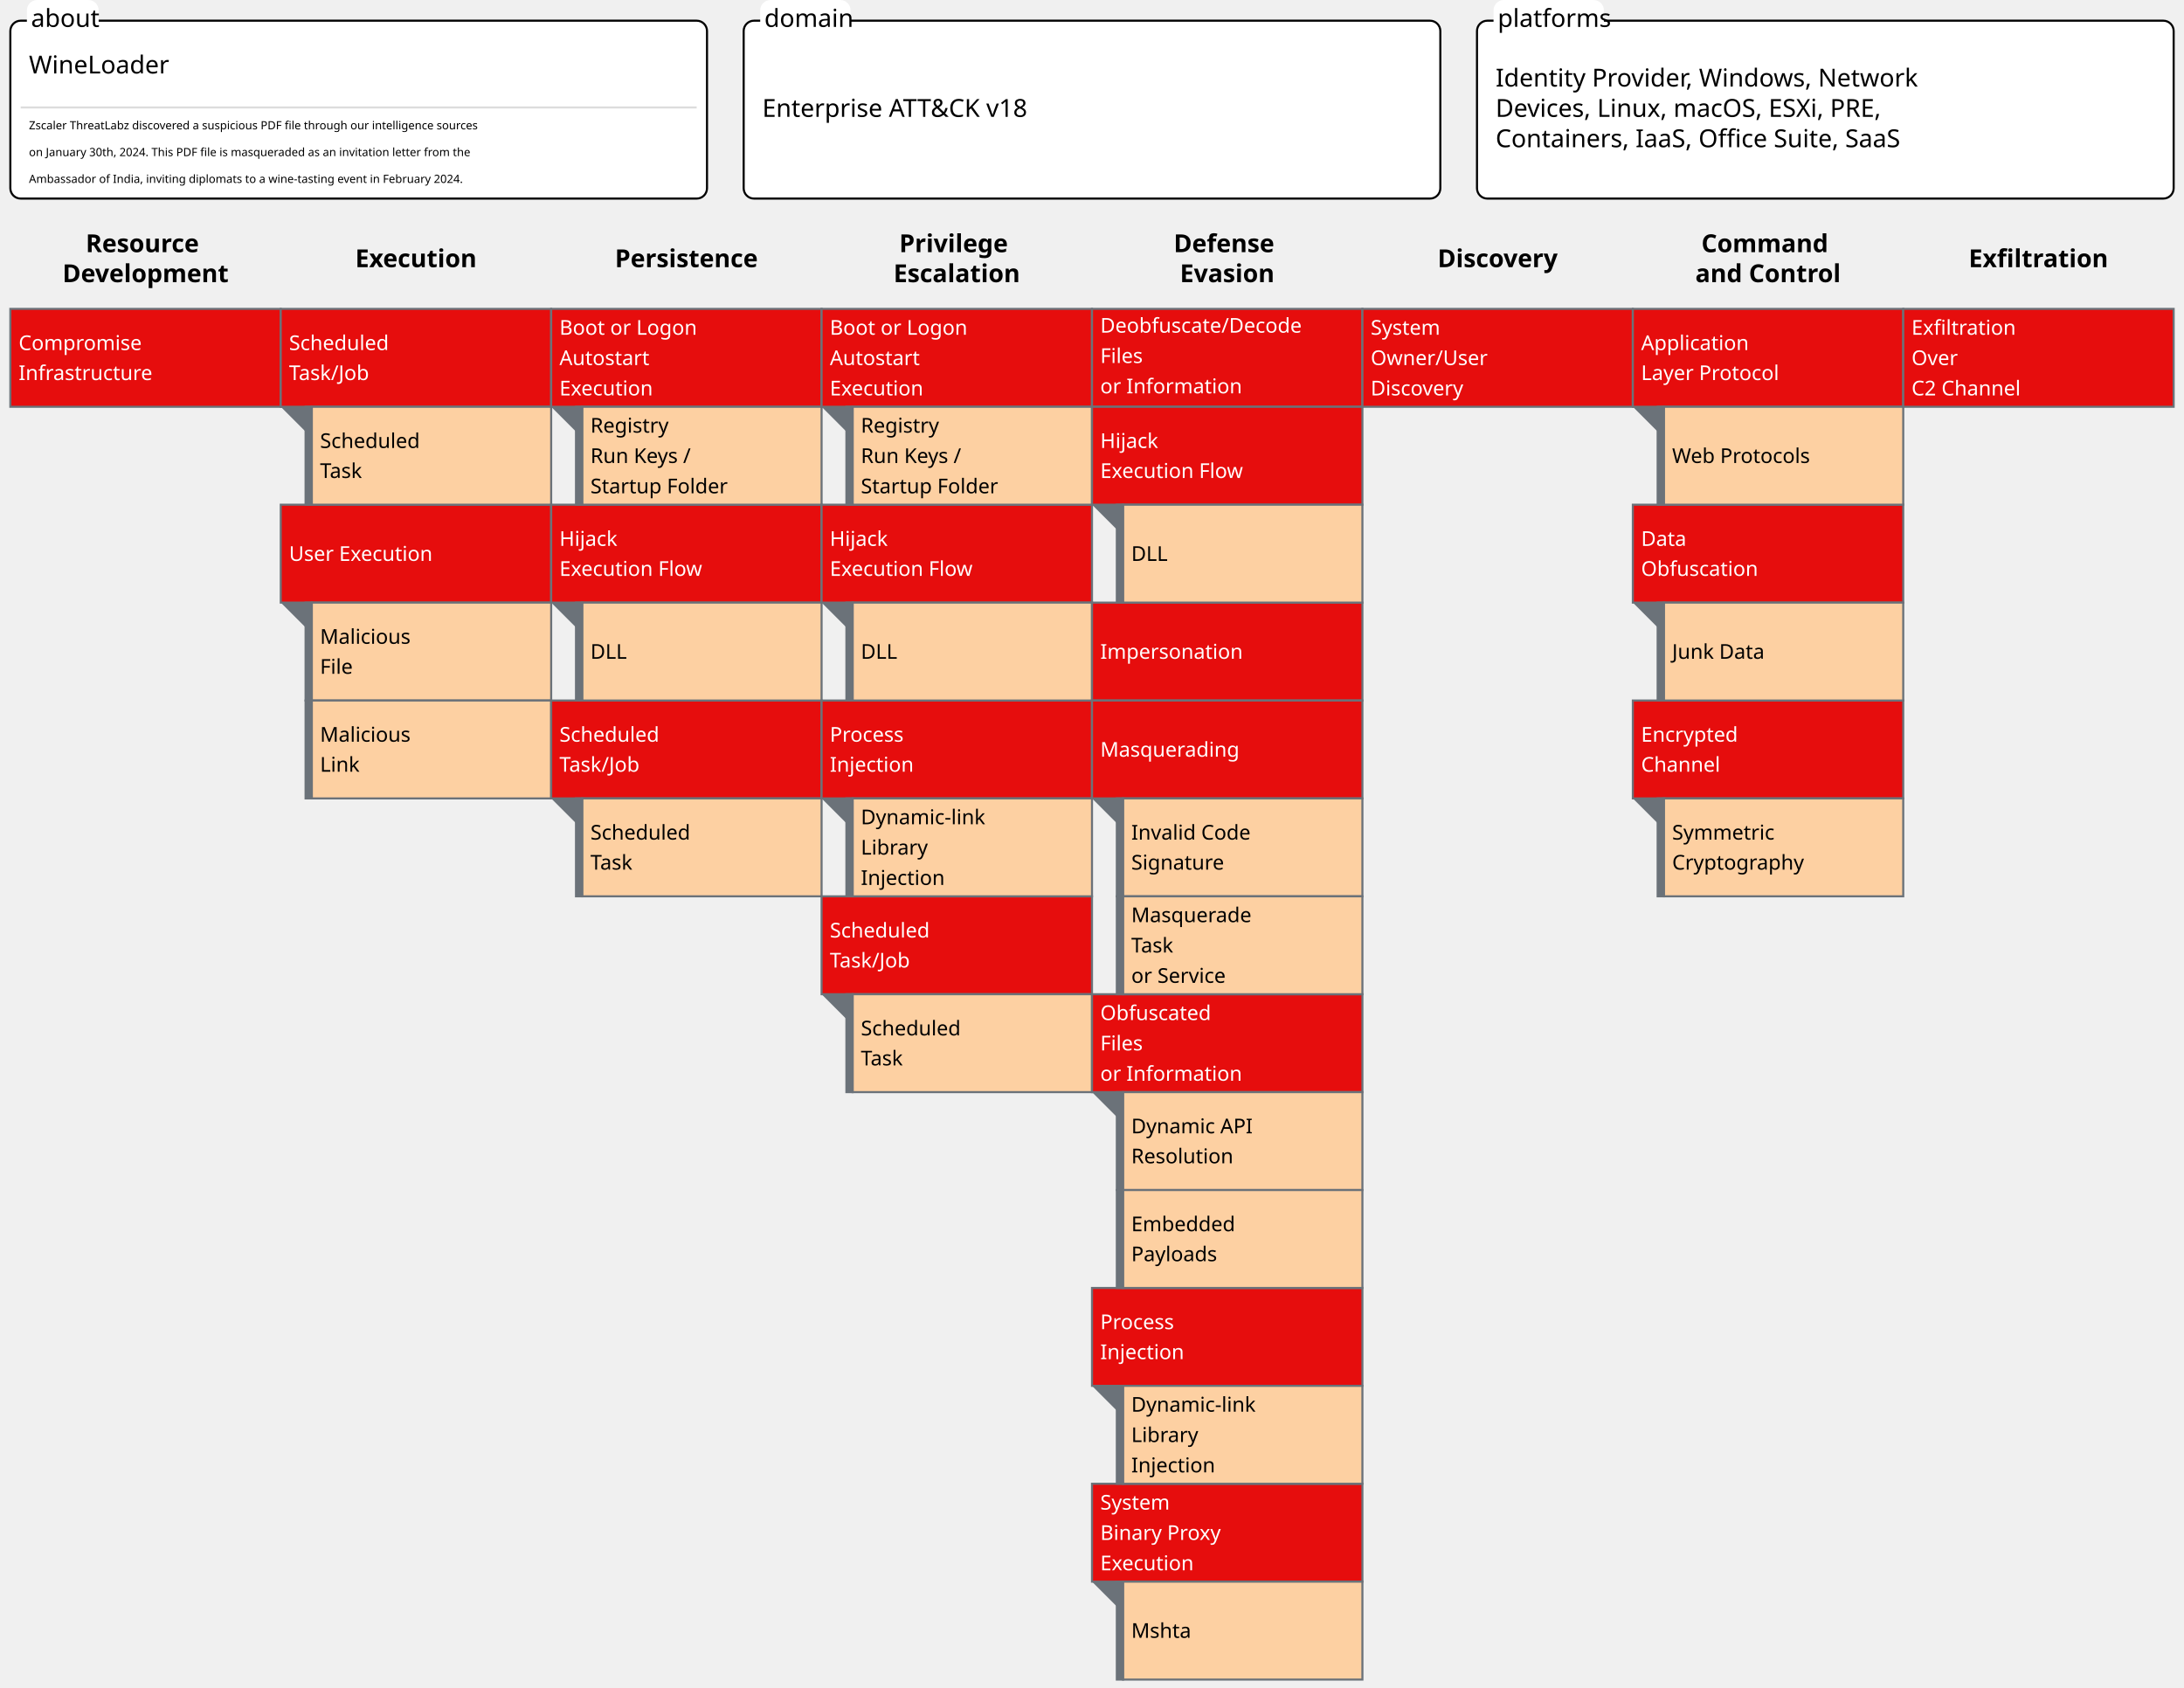
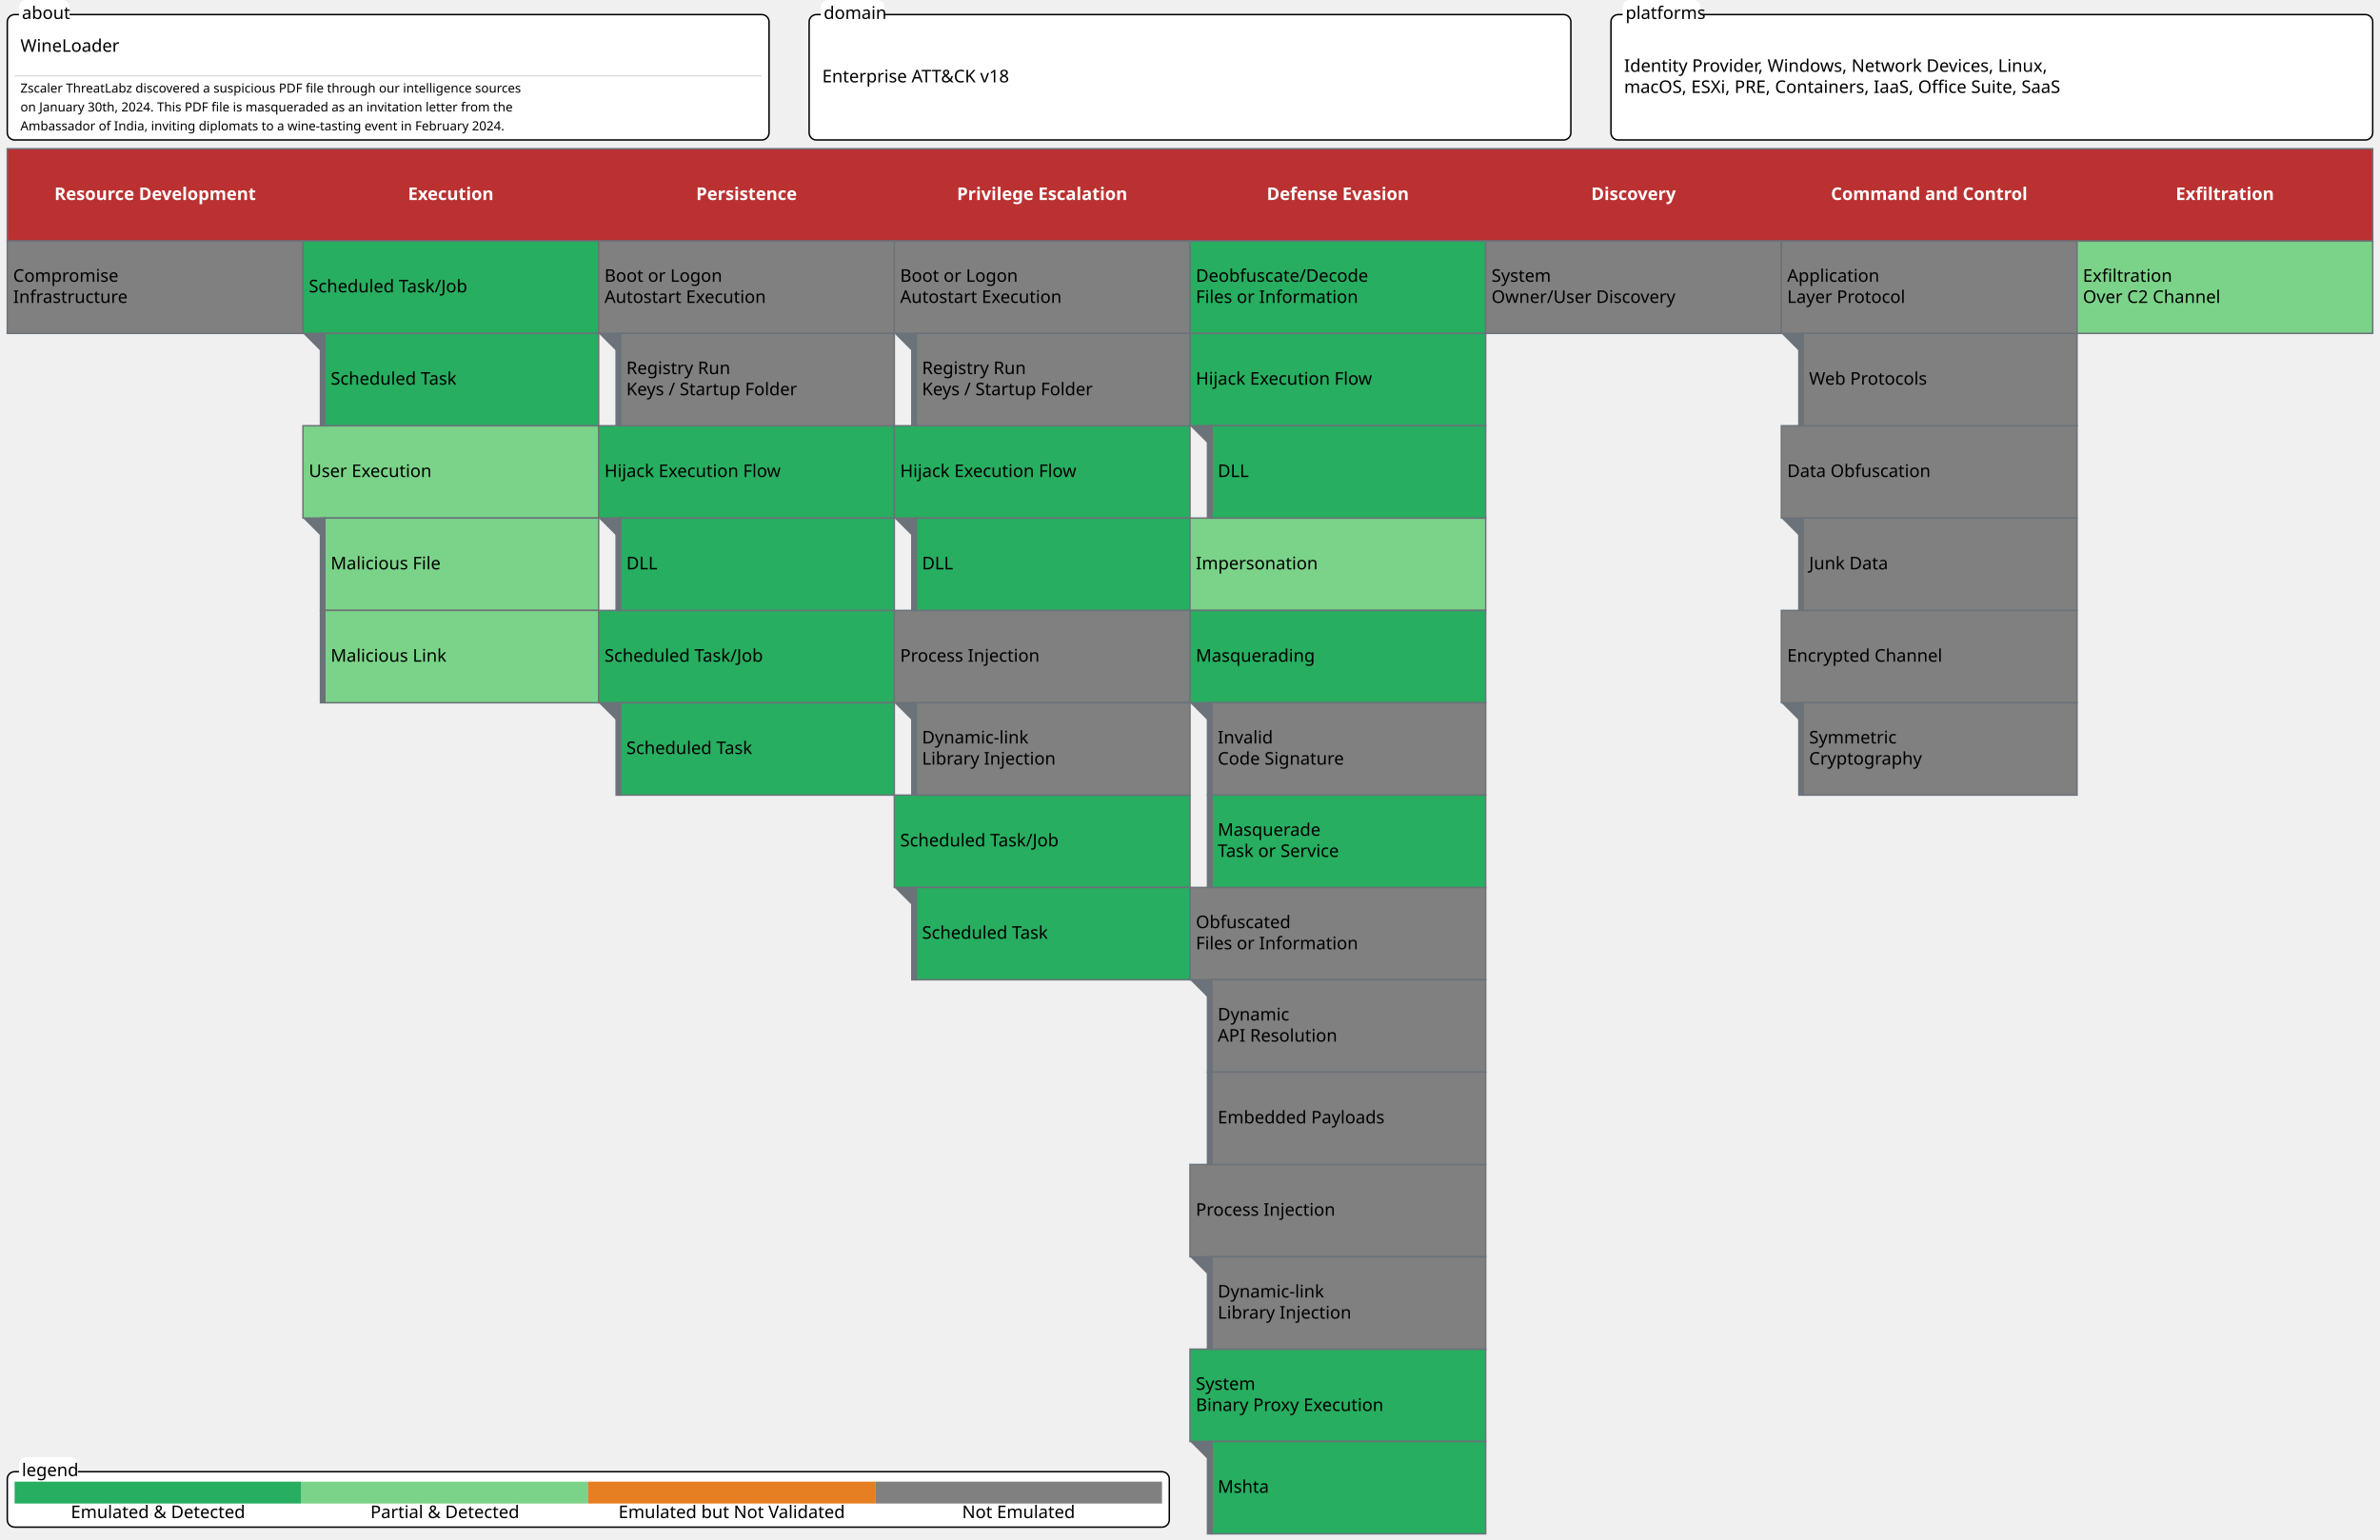
- <svg xmlns="http://www.w3.org/2000/svg" width="1056" height="816" id="svgvm2">
+ <svg xmlns="http://www.w3.org/2000/svg" width="1632" height="1056" id="svgvm10">
  <g transform="translate(5,5)" style="font-family: sans-serif;">
    <g>
-       <g transform="translate(0, 0)">
+       <g transform="translate(-1.1368683772161603e-13, 0)">
        <g transform="translate(0,5)">
-           <rect class="header-box" width="336.847" height="86" stroke="black" fill="white" rx="5" />
+           <rect class="header-box" width="522.339" height="86" stroke="black" fill="white" rx="5" />
          <rect class="label-cover" x="8" y="-10" width="34.695" height="18" fill="white" rx="5" />
          <text class="header-box-label" x="10" font-size="12" fill="black" y="3">about</text>
          <g class="header-box-content" fill="black" transform="translate(5, 0)">
            <g transform="translate(0, 2.097561)">
              <text font-size="12">
                <tspan x="4" y="23.427">WineLoader</tspan>
              </text>
-               <line x1="0" x2="326.847" y1="39.854" y2="39.854" stroke="#dddddd" />
+               <line x1="0" x2="512.339" y1="39.854" y2="39.854" stroke="#dddddd" />
            </g>
            <g transform="translate(0, 44.04878)">
-               <text font-size="5.504">
-                 <tspan x="4" y="8.476">Zscaler ThreatLabz discovered a suspicious PDF file through our intelligence sources</tspan>
-                 <tspan x="4" y="21.427">on January 30th, 2024. This PDF file is masqueraded as an invitation letter from the</tspan>
-                 <tspan x="4" y="34.378">Ambassador of India, inviting diplomats to a wine-tasting event in February 2024.</tspan>
+               <text font-size="8.706">
+                 <tspan x="4" y="9.476">Zscaler ThreatLabz discovered a suspicious PDF file through our intelligence sources</tspan>
+                 <tspan x="4" y="22.427">on January 30th, 2024. This PDF file is masqueraded as an invitation letter from the</tspan>
+                 <tspan x="4" y="35.378">Ambassador of India, inviting diplomats to a wine-tasting event in February 2024.</tspan>
              </text>
            </g>
          </g>
        </g>
      </g>
-       <g transform="translate(354.5763, 0)">
+       <g transform="translate(549.8305, 0)">
        <g transform="translate(0,5)">
-           <rect class="header-box" width="336.847" height="86" stroke="black" fill="white" rx="5" />
+           <rect class="header-box" width="522.339" height="86" stroke="black" fill="white" rx="5" />
          <rect class="label-cover" x="8" y="-10" width="43.684" height="18" fill="white" rx="5" />
          <text class="header-box-label" x="10" font-size="12" fill="black" y="3">domain</text>
          <g class="header-box-content" fill="black" transform="translate(5, 0)">
            <g transform="translate(0, 4.095238)">
              <text font-size="12">
                <tspan x="4" y="42.405">Enterprise ATT&amp;CK v18</tspan>
              </text>
            </g>
          </g>
        </g>
      </g>
-       <g transform="translate(709.1525, 0)">
+       <g transform="translate(1099.661, 0)">
        <g transform="translate(0,5)">
-           <rect class="header-box" width="336.847" height="86" stroke="black" fill="white" rx="5" />
+           <rect class="header-box" width="522.339" height="86" stroke="black" fill="white" rx="5" />
          <rect class="label-cover" x="8" y="-10" width="53.359" height="18" fill="white" rx="5" />
          <text class="header-box-label" x="10" font-size="12" fill="black" y="3">platforms</text>
          <g class="header-box-content" fill="black" transform="translate(5, 0)">
            <g transform="translate(0, 4.095238)">
              <text font-size="12">
-                 <tspan x="4" y="27.738">Identity Provider, Windows, Network</tspan>
-                 <tspan x="4" y="42.405">Devices, Linux, macOS, ESXi, PRE,</tspan>
-                 <tspan x="4" y="57.071">Containers, IaaS, Office Suite, SaaS</tspan>
+                 <tspan x="4" y="35.155">Identity Provider, Windows, Network Devices, Linux,</tspan>
+                 <tspan x="4" y="49.655">macOS, ESXi, PRE, Containers, IaaS, Office Suite, SaaS</tspan>
              </text>
            </g>
          </g>
        </g>
      </g>
    </g>
    <g transform="translate(0,97)">
+       <rect class="tactic-header-background" width="1622" height="63.333" fill="#bb3131" stroke="#6B7279" />
      <g>
        <g class="tactic resource-development" transform="translate(0, 0)">
          <g class="techniques">
-             <g class="technique T1584" transform="translate(0, 47.33333)">
-               <rect class="cell" height="47.333" width="130.75" fill="#e60d0d" stroke="#6B7279" />
-               <polygon class="sidebar" transform="translate(0, 47.33333)" points="0,0 12,0 12,0" fill="#6B7279" visibility="hidden" />
-               <text font-size="9.888" fill="white">
-                 <tspan x="4" y="19.917">Compromise</tspan>
-                 <tspan x="4" y="34.417">Infrastructure</tspan>
+             <g class="technique T1584" transform="translate(0, 63.33333)">
+               <rect class="cell" height="63.333" width="202.75" fill="#808080" stroke="#6B7279" />
+               <polygon class="sidebar" transform="translate(0, 63.33333)" points="0,0 12,0 12,0" fill="#6B7279" visibility="visible" />
+               <text font-size="12" fill="black">
+                 <tspan x="4" y="27.917">Compromise</tspan>
+                 <tspan x="4" y="42.417">Infrastructure</tspan>
              </text>
            </g>
          </g>
          <g class="subtechniques" />
          <g class="tactic-label">
-             <text font-size="12" fill="black" font-weight="bold">
-               <tspan text-anchor="middle" x="65.375" y="19.917">Resource</tspan>
-               <tspan text-anchor="middle" x="65.375" y="34.417">Development</tspan>
-             </text>
-           </g>
-         </g>
-         <g class="tactic execution" transform="translate(130.75, 0)">
-           <g class="techniques">
-             <g class="technique T1053" transform="translate(0, 47.33333)">
-               <rect class="cell" height="47.333" width="130.75" fill="#e60d0d" stroke="#6B7279" />
-               <polygon class="sidebar" transform="translate(0, 47.33333)" points="0,0 12,0 12,12" fill="#6B7279" visibility="visible" />
-               <text font-size="9.888" fill="white">
-                 <tspan x="4" y="19.917">Scheduled</tspan>
-                 <tspan x="4" y="34.417">Task/Job</tspan>
-               </text>
-             </g>
-             <g class="technique T1204" transform="translate(0, 142)">
-               <rect class="cell" height="47.333" width="130.75" fill="#e60d0d" stroke="#6B7279" />
-               <polygon class="sidebar" transform="translate(0, 47.33333)" points="0,0 12,0 12,12" fill="#6B7279" visibility="visible" />
-               <text font-size="9.888" fill="white">
-                 <tspan x="4" y="27.167">User Execution</tspan>
+             <text font-size="12" fill="white" font-weight="bold">
+               <tspan text-anchor="middle" x="101.375" y="35.167">Resource Development</tspan>
+             </text>
+           </g>
+         </g>
+         <g class="tactic execution" transform="translate(202.75, 0)">
+           <g class="techniques">
+             <g class="technique T1053" transform="translate(0, 63.33333)">
+               <rect class="cell" height="63.333" width="202.75" fill="#27ae60" stroke="#6B7279" />
+               <polygon class="sidebar" transform="translate(0, 63.33333)" points="0,0 12,0 12,12" fill="#6B7279" visibility="visible" />
+               <text font-size="12" fill="black">
+                 <tspan x="4" y="35.167">Scheduled Task/Job</tspan>
+               </text>
+             </g>
+             <g class="technique T1204" transform="translate(0, 190)">
+               <rect class="cell" height="63.333" width="202.75" fill="#7bd389" stroke="#6B7279" />
+               <polygon class="sidebar" transform="translate(0, 63.33333)" points="0,0 12,0 12,12" fill="#6B7279" visibility="visible" />
+               <text font-size="12" fill="black">
+                 <tspan x="4" y="35.167">User Execution</tspan>
              </text>
            </g>
          </g>
          <g class="subtechniques">
-             <g class="subtechnique T1053.005" transform="translate(15, 94.66667)">
-               <rect class="cell" height="47.333" width="115.75" fill="#fdd0a2" stroke="#6B7279" />
-               <rect class="cell" height="47.333" width="3" transform="translate(-3, 0)" fill="#6B7279" stroke="#6B7279" />
-               <text font-size="9.888" fill="black">
-                 <tspan x="4" y="19.917">Scheduled</tspan>
-                 <tspan x="4" y="34.417">Task</tspan>
-               </text>
-             </g>
-             <g class="subtechnique T1204.002" transform="translate(15, 189.3333)">
-               <rect class="cell" height="47.333" width="115.75" fill="#fdd0a2" stroke="#6B7279" />
-               <rect class="cell" height="47.333" width="3" transform="translate(-3, 0)" fill="#6B7279" stroke="#6B7279" />
-               <text font-size="9.888" fill="black">
-                 <tspan x="4" y="19.917">Malicious</tspan>
-                 <tspan x="4" y="34.417">File</tspan>
-               </text>
-             </g>
-             <g class="subtechnique T1204.001" transform="translate(15, 236.6667)">
-               <rect class="cell" height="47.333" width="115.75" fill="#fdd0a2" stroke="#6B7279" />
-               <rect class="cell" height="47.333" width="3" transform="translate(-3, 0)" fill="#6B7279" stroke="#6B7279" />
-               <text font-size="9.888" fill="black">
-                 <tspan x="4" y="19.917">Malicious</tspan>
-                 <tspan x="4" y="34.417">Link</tspan>
-               </text>
-             </g>
-           </g>
-           <g class="tactic-label">
-             <text font-size="12" fill="black" font-weight="bold">
-               <tspan text-anchor="middle" x="65.375" y="27.167">Execution</tspan>
-             </text>
-           </g>
-         </g>
-         <g class="tactic persistence" transform="translate(261.5, 0)">
-           <g class="techniques">
-             <g class="technique T1547" transform="translate(0, 47.33333)">
-               <rect class="cell" height="47.333" width="130.75" fill="#e60d0d" stroke="#6B7279" />
-               <polygon class="sidebar" transform="translate(0, 47.33333)" points="0,0 12,0 12,12" fill="#6B7279" visibility="visible" />
-               <text font-size="9.888" fill="white">
-                 <tspan x="4" y="12.5">Boot or Logon</tspan>
-                 <tspan x="4" y="27.167">Autostart</tspan>
-                 <tspan x="4" y="41.833">Execution</tspan>
-               </text>
-             </g>
-             <g class="technique T1574" transform="translate(0, 142)">
-               <rect class="cell" height="47.333" width="130.75" fill="#e60d0d" stroke="#6B7279" />
-               <polygon class="sidebar" transform="translate(0, 47.33333)" points="0,0 12,0 12,12" fill="#6B7279" visibility="visible" />
-               <text font-size="9.888" fill="white">
-                 <tspan x="4" y="19.917">Hijack</tspan>
-                 <tspan x="4" y="34.417">Execution Flow</tspan>
-               </text>
-             </g>
-             <g class="technique T1053" transform="translate(0, 236.6667)">
-               <rect class="cell" height="47.333" width="130.75" fill="#e60d0d" stroke="#6B7279" />
-               <polygon class="sidebar" transform="translate(0, 47.33333)" points="0,0 12,0 12,12" fill="#6B7279" visibility="visible" />
-               <text font-size="9.888" fill="white">
-                 <tspan x="4" y="19.917">Scheduled</tspan>
-                 <tspan x="4" y="34.417">Task/Job</tspan>
+             <g class="subtechnique T1053.005" transform="translate(15, 126.6667)">
+               <rect class="cell" height="63.333" width="187.75" fill="#27ae60" stroke="#6B7279" />
+               <rect class="cell" height="63.333" width="3" transform="translate(-3, 0)" fill="#6B7279" stroke="#6B7279" />
+               <text font-size="12" fill="black">
+                 <tspan x="4" y="35.167">Scheduled Task</tspan>
+               </text>
+             </g>
+             <g class="subtechnique T1204.002" transform="translate(15, 253.3333)">
+               <rect class="cell" height="63.333" width="187.75" fill="#7bd389" stroke="#6B7279" />
+               <rect class="cell" height="63.333" width="3" transform="translate(-3, 0)" fill="#6B7279" stroke="#6B7279" />
+               <text font-size="12" fill="black">
+                 <tspan x="4" y="35.167">Malicious File</tspan>
+               </text>
+             </g>
+             <g class="subtechnique T1204.001" transform="translate(15, 316.6667)">
+               <rect class="cell" height="63.333" width="187.75" fill="#7bd389" stroke="#6B7279" />
+               <rect class="cell" height="63.333" width="3" transform="translate(-3, 0)" fill="#6B7279" stroke="#6B7279" />
+               <text font-size="12" fill="black">
+                 <tspan x="4" y="35.167">Malicious Link</tspan>
+               </text>
+             </g>
+           </g>
+           <g class="tactic-label">
+             <text font-size="12" fill="white" font-weight="bold">
+               <tspan text-anchor="middle" x="101.375" y="35.167">Execution</tspan>
+             </text>
+           </g>
+         </g>
+         <g class="tactic persistence" transform="translate(405.5, 0)">
+           <g class="techniques">
+             <g class="technique T1547" transform="translate(0, 63.33333)">
+               <rect class="cell" height="63.333" width="202.75" fill="#808080" stroke="#6B7279" />
+               <polygon class="sidebar" transform="translate(0, 63.33333)" points="0,0 12,0 12,12" fill="#6B7279" visibility="visible" />
+               <text font-size="12" fill="black">
+                 <tspan x="4" y="27.917">Boot or Logon</tspan>
+                 <tspan x="4" y="42.417">Autostart Execution</tspan>
+               </text>
+             </g>
+             <g class="technique T1574" transform="translate(0, 190)">
+               <rect class="cell" height="63.333" width="202.75" fill="#27ae60" stroke="#6B7279" />
+               <polygon class="sidebar" transform="translate(0, 63.33333)" points="0,0 12,0 12,12" fill="#6B7279" visibility="visible" />
+               <text font-size="12" fill="black">
+                 <tspan x="4" y="35.167">Hijack Execution Flow</tspan>
+               </text>
+             </g>
+             <g class="technique T1053" transform="translate(0, 316.6667)">
+               <rect class="cell" height="63.333" width="202.75" fill="#27ae60" stroke="#6B7279" />
+               <polygon class="sidebar" transform="translate(0, 63.33333)" points="0,0 12,0 12,12" fill="#6B7279" visibility="visible" />
+               <text font-size="12" fill="black">
+                 <tspan x="4" y="35.167">Scheduled Task/Job</tspan>
              </text>
            </g>
          </g>
          <g class="subtechniques">
-             <g class="subtechnique T1547.001" transform="translate(15, 94.66667)">
-               <rect class="cell" height="47.333" width="115.75" fill="#fdd0a2" stroke="#6B7279" />
-               <rect class="cell" height="47.333" width="3" transform="translate(-3, 0)" fill="#6B7279" stroke="#6B7279" />
-               <text font-size="9.888" fill="black">
-                 <tspan x="4" y="12.5">Registry</tspan>
-                 <tspan x="4" y="27.167">Run Keys /</tspan>
-                 <tspan x="4" y="41.833">Startup Folder</tspan>
-               </text>
-             </g>
-             <g class="subtechnique T1574.001" transform="translate(15, 189.3333)">
-               <rect class="cell" height="47.333" width="115.75" fill="#fdd0a2" stroke="#6B7279" />
-               <rect class="cell" height="47.333" width="3" transform="translate(-3, 0)" fill="#6B7279" stroke="#6B7279" />
-               <text font-size="9.888" fill="black">
-                 <tspan x="4" y="27.167">DLL</tspan>
-               </text>
-             </g>
-             <g class="subtechnique T1053.005" transform="translate(15, 284)">
-               <rect class="cell" height="47.333" width="115.75" fill="#fdd0a2" stroke="#6B7279" />
-               <rect class="cell" height="47.333" width="3" transform="translate(-3, 0)" fill="#6B7279" stroke="#6B7279" />
-               <text font-size="9.888" fill="black">
-                 <tspan x="4" y="19.917">Scheduled</tspan>
-                 <tspan x="4" y="34.417">Task</tspan>
-               </text>
-             </g>
-           </g>
-           <g class="tactic-label">
-             <text font-size="12" fill="black" font-weight="bold">
-               <tspan text-anchor="middle" x="65.375" y="27.167">Persistence</tspan>
-             </text>
-           </g>
-         </g>
-         <g class="tactic privilege-escalation" transform="translate(392.25, 0)">
-           <g class="techniques">
-             <g class="technique T1547" transform="translate(0, 47.33333)">
-               <rect class="cell" height="47.333" width="130.75" fill="#e60d0d" stroke="#6B7279" />
-               <polygon class="sidebar" transform="translate(0, 47.33333)" points="0,0 12,0 12,12" fill="#6B7279" visibility="visible" />
-               <text font-size="9.888" fill="white">
-                 <tspan x="4" y="12.5">Boot or Logon</tspan>
-                 <tspan x="4" y="27.167">Autostart</tspan>
-                 <tspan x="4" y="41.833">Execution</tspan>
-               </text>
-             </g>
-             <g class="technique T1574" transform="translate(0, 142)">
-               <rect class="cell" height="47.333" width="130.75" fill="#e60d0d" stroke="#6B7279" />
-               <polygon class="sidebar" transform="translate(0, 47.33333)" points="0,0 12,0 12,12" fill="#6B7279" visibility="visible" />
-               <text font-size="9.888" fill="white">
-                 <tspan x="4" y="19.917">Hijack</tspan>
-                 <tspan x="4" y="34.417">Execution Flow</tspan>
-               </text>
-             </g>
-             <g class="technique T1055" transform="translate(0, 236.6667)">
-               <rect class="cell" height="47.333" width="130.75" fill="#e60d0d" stroke="#6B7279" />
-               <polygon class="sidebar" transform="translate(0, 47.33333)" points="0,0 12,0 12,12" fill="#6B7279" visibility="visible" />
-               <text font-size="9.888" fill="white">
-                 <tspan x="4" y="19.917">Process</tspan>
-                 <tspan x="4" y="34.417">Injection</tspan>
-               </text>
-             </g>
-             <g class="technique T1053" transform="translate(0, 331.3333)">
-               <rect class="cell" height="47.333" width="130.75" fill="#e60d0d" stroke="#6B7279" />
-               <polygon class="sidebar" transform="translate(0, 47.33333)" points="0,0 12,0 12,12" fill="#6B7279" visibility="visible" />
-               <text font-size="9.888" fill="white">
-                 <tspan x="4" y="19.917">Scheduled</tspan>
-                 <tspan x="4" y="34.417">Task/Job</tspan>
+             <g class="subtechnique T1547.001" transform="translate(15, 126.6667)">
+               <rect class="cell" height="63.333" width="187.75" fill="#808080" stroke="#6B7279" />
+               <rect class="cell" height="63.333" width="3" transform="translate(-3, 0)" fill="#6B7279" stroke="#6B7279" />
+               <text font-size="12" fill="black">
+                 <tspan x="4" y="27.917">Registry Run</tspan>
+                 <tspan x="4" y="42.417">Keys / Startup Folder</tspan>
+               </text>
+             </g>
+             <g class="subtechnique T1574.001" transform="translate(15, 253.3333)">
+               <rect class="cell" height="63.333" width="187.75" fill="#27ae60" stroke="#6B7279" />
+               <rect class="cell" height="63.333" width="3" transform="translate(-3, 0)" fill="#6B7279" stroke="#6B7279" />
+               <text font-size="12" fill="black">
+                 <tspan x="4" y="35.167">DLL</tspan>
+               </text>
+             </g>
+             <g class="subtechnique T1053.005" transform="translate(15, 380)">
+               <rect class="cell" height="63.333" width="187.75" fill="#27ae60" stroke="#6B7279" />
+               <rect class="cell" height="63.333" width="3" transform="translate(-3, 0)" fill="#6B7279" stroke="#6B7279" />
+               <text font-size="12" fill="black">
+                 <tspan x="4" y="35.167">Scheduled Task</tspan>
+               </text>
+             </g>
+           </g>
+           <g class="tactic-label">
+             <text font-size="12" fill="white" font-weight="bold">
+               <tspan text-anchor="middle" x="101.375" y="35.167">Persistence</tspan>
+             </text>
+           </g>
+         </g>
+         <g class="tactic privilege-escalation" transform="translate(608.25, 0)">
+           <g class="techniques">
+             <g class="technique T1547" transform="translate(0, 63.33333)">
+               <rect class="cell" height="63.333" width="202.75" fill="#808080" stroke="#6B7279" />
+               <polygon class="sidebar" transform="translate(0, 63.33333)" points="0,0 12,0 12,12" fill="#6B7279" visibility="visible" />
+               <text font-size="12" fill="black">
+                 <tspan x="4" y="27.917">Boot or Logon</tspan>
+                 <tspan x="4" y="42.417">Autostart Execution</tspan>
+               </text>
+             </g>
+             <g class="technique T1574" transform="translate(0, 190)">
+               <rect class="cell" height="63.333" width="202.75" fill="#27ae60" stroke="#6B7279" />
+               <polygon class="sidebar" transform="translate(0, 63.33333)" points="0,0 12,0 12,12" fill="#6B7279" visibility="visible" />
+               <text font-size="12" fill="black">
+                 <tspan x="4" y="35.167">Hijack Execution Flow</tspan>
+               </text>
+             </g>
+             <g class="technique T1055" transform="translate(0, 316.6667)">
+               <rect class="cell" height="63.333" width="202.75" fill="#808080" stroke="#6B7279" />
+               <polygon class="sidebar" transform="translate(0, 63.33333)" points="0,0 12,0 12,12" fill="#6B7279" visibility="visible" />
+               <text font-size="12" fill="black">
+                 <tspan x="4" y="35.167">Process Injection</tspan>
+               </text>
+             </g>
+             <g class="technique T1053" transform="translate(0, 443.3333)">
+               <rect class="cell" height="63.333" width="202.75" fill="#27ae60" stroke="#6B7279" />
+               <polygon class="sidebar" transform="translate(0, 63.33333)" points="0,0 12,0 12,12" fill="#6B7279" visibility="visible" />
+               <text font-size="12" fill="black">
+                 <tspan x="4" y="35.167">Scheduled Task/Job</tspan>
              </text>
            </g>
          </g>
          <g class="subtechniques">
-             <g class="subtechnique T1547.001" transform="translate(15, 94.66667)">
-               <rect class="cell" height="47.333" width="115.75" fill="#fdd0a2" stroke="#6B7279" />
-               <rect class="cell" height="47.333" width="3" transform="translate(-3, 0)" fill="#6B7279" stroke="#6B7279" />
-               <text font-size="9.888" fill="black">
-                 <tspan x="4" y="12.5">Registry</tspan>
-                 <tspan x="4" y="27.167">Run Keys /</tspan>
-                 <tspan x="4" y="41.833">Startup Folder</tspan>
-               </text>
-             </g>
-             <g class="subtechnique T1574.001" transform="translate(15, 189.3333)">
-               <rect class="cell" height="47.333" width="115.75" fill="#fdd0a2" stroke="#6B7279" />
-               <rect class="cell" height="47.333" width="3" transform="translate(-3, 0)" fill="#6B7279" stroke="#6B7279" />
-               <text font-size="9.888" fill="black">
-                 <tspan x="4" y="27.167">DLL</tspan>
-               </text>
-             </g>
-             <g class="subtechnique T1055.001" transform="translate(15, 284)">
-               <rect class="cell" height="47.333" width="115.75" fill="#fdd0a2" stroke="#6B7279" />
-               <rect class="cell" height="47.333" width="3" transform="translate(-3, 0)" fill="#6B7279" stroke="#6B7279" />
-               <text font-size="9.888" fill="black">
-                 <tspan x="4" y="12.5">Dynamic-link</tspan>
-                 <tspan x="4" y="27.167">Library</tspan>
-                 <tspan x="4" y="41.833">Injection</tspan>
-               </text>
-             </g>
-             <g class="subtechnique T1053.005" transform="translate(15, 378.6667)">
-               <rect class="cell" height="47.333" width="115.75" fill="#fdd0a2" stroke="#6B7279" />
-               <rect class="cell" height="47.333" width="3" transform="translate(-3, 0)" fill="#6B7279" stroke="#6B7279" />
-               <text font-size="9.888" fill="black">
-                 <tspan x="4" y="19.917">Scheduled</tspan>
-                 <tspan x="4" y="34.417">Task</tspan>
-               </text>
-             </g>
-           </g>
-           <g class="tactic-label">
-             <text font-size="12" fill="black" font-weight="bold">
-               <tspan text-anchor="middle" x="65.375" y="19.917">Privilege</tspan>
-               <tspan text-anchor="middle" x="65.375" y="34.417">Escalation</tspan>
-             </text>
-           </g>
-         </g>
-         <g class="tactic defense-evasion" transform="translate(523, 0)">
-           <g class="techniques">
-             <g class="technique T1140" transform="translate(0, 47.33333)">
-               <rect class="cell" height="47.333" width="130.75" fill="#e60d0d" stroke="#6B7279" />
-               <polygon class="sidebar" transform="translate(0, 47.33333)" points="0,0 12,0 12,0" fill="#6B7279" visibility="hidden" />
-               <text font-size="9.888" fill="white">
-                 <tspan x="4" y="11.5">Deobfuscate/Decode</tspan>
-                 <tspan x="4" y="26.167">Files</tspan>
-                 <tspan x="4" y="40.833">or Information</tspan>
-               </text>
-             </g>
-             <g class="technique T1574" transform="translate(0, 94.66667)">
-               <rect class="cell" height="47.333" width="130.75" fill="#e60d0d" stroke="#6B7279" />
-               <polygon class="sidebar" transform="translate(0, 47.33333)" points="0,0 12,0 12,12" fill="#6B7279" visibility="visible" />
-               <text font-size="9.888" fill="white">
-                 <tspan x="4" y="19.917">Hijack</tspan>
-                 <tspan x="4" y="34.417">Execution Flow</tspan>
-               </text>
-             </g>
-             <g class="technique T1656" transform="translate(0, 189.3333)">
-               <rect class="cell" height="47.333" width="130.75" fill="#e60d0d" stroke="#6B7279" />
-               <polygon class="sidebar" transform="translate(0, 47.33333)" points="0,0 12,0 12,0" fill="#6B7279" visibility="hidden" />
-               <text font-size="9.888" fill="white">
-                 <tspan x="4" y="27.167">Impersonation</tspan>
-               </text>
-             </g>
-             <g class="technique T1036" transform="translate(0, 236.6667)">
-               <rect class="cell" height="47.333" width="130.75" fill="#e60d0d" stroke="#6B7279" />
-               <polygon class="sidebar" transform="translate(0, 47.33333)" points="0,0 12,0 12,12" fill="#6B7279" visibility="visible" />
-               <text font-size="9.888" fill="white">
-                 <tspan x="4" y="27.167">Masquerading</tspan>
-               </text>
-             </g>
-             <g class="technique T1027" transform="translate(0, 378.6667)">
-               <rect class="cell" height="47.333" width="130.75" fill="#e60d0d" stroke="#6B7279" />
-               <polygon class="sidebar" transform="translate(0, 47.33333)" points="0,0 12,0 12,12" fill="#6B7279" visibility="visible" />
-               <text font-size="9.888" fill="white">
-                 <tspan x="4" y="12.5">Obfuscated</tspan>
-                 <tspan x="4" y="27.167">Files</tspan>
-                 <tspan x="4" y="41.833">or Information</tspan>
-               </text>
-             </g>
-             <g class="technique T1055" transform="translate(0, 520.6667)">
-               <rect class="cell" height="47.333" width="130.75" fill="#e60d0d" stroke="#6B7279" />
-               <polygon class="sidebar" transform="translate(0, 47.33333)" points="0,0 12,0 12,12" fill="#6B7279" visibility="visible" />
-               <text font-size="9.888" fill="white">
-                 <tspan x="4" y="19.917">Process</tspan>
-                 <tspan x="4" y="34.417">Injection</tspan>
-               </text>
-             </g>
-             <g class="technique T1218" transform="translate(0, 615.3333)">
-               <rect class="cell" height="47.333" width="130.75" fill="#e60d0d" stroke="#6B7279" />
-               <polygon class="sidebar" transform="translate(0, 47.33333)" points="0,0 12,0 12,12" fill="#6B7279" visibility="visible" />
-               <text font-size="9.888" fill="white">
-                 <tspan x="4" y="12.5">System</tspan>
-                 <tspan x="4" y="27.167">Binary Proxy</tspan>
-                 <tspan x="4" y="41.833">Execution</tspan>
+             <g class="subtechnique T1547.001" transform="translate(15, 126.6667)">
+               <rect class="cell" height="63.333" width="187.75" fill="#808080" stroke="#6B7279" />
+               <rect class="cell" height="63.333" width="3" transform="translate(-3, 0)" fill="#6B7279" stroke="#6B7279" />
+               <text font-size="12" fill="black">
+                 <tspan x="4" y="27.917">Registry Run</tspan>
+                 <tspan x="4" y="42.417">Keys / Startup Folder</tspan>
+               </text>
+             </g>
+             <g class="subtechnique T1574.001" transform="translate(15, 253.3333)">
+               <rect class="cell" height="63.333" width="187.75" fill="#27ae60" stroke="#6B7279" />
+               <rect class="cell" height="63.333" width="3" transform="translate(-3, 0)" fill="#6B7279" stroke="#6B7279" />
+               <text font-size="12" fill="black">
+                 <tspan x="4" y="35.167">DLL</tspan>
+               </text>
+             </g>
+             <g class="subtechnique T1055.001" transform="translate(15, 380)">
+               <rect class="cell" height="63.333" width="187.75" fill="#808080" stroke="#6B7279" />
+               <rect class="cell" height="63.333" width="3" transform="translate(-3, 0)" fill="#6B7279" stroke="#6B7279" />
+               <text font-size="12" fill="black">
+                 <tspan x="4" y="27.917">Dynamic-link</tspan>
+                 <tspan x="4" y="42.417">Library Injection</tspan>
+               </text>
+             </g>
+             <g class="subtechnique T1053.005" transform="translate(15, 506.6667)">
+               <rect class="cell" height="63.333" width="187.75" fill="#27ae60" stroke="#6B7279" />
+               <rect class="cell" height="63.333" width="3" transform="translate(-3, 0)" fill="#6B7279" stroke="#6B7279" />
+               <text font-size="12" fill="black">
+                 <tspan x="4" y="35.167">Scheduled Task</tspan>
+               </text>
+             </g>
+           </g>
+           <g class="tactic-label">
+             <text font-size="12" fill="white" font-weight="bold">
+               <tspan text-anchor="middle" x="101.375" y="35.167">Privilege Escalation</tspan>
+             </text>
+           </g>
+         </g>
+         <g class="tactic defense-evasion" transform="translate(811, 0)">
+           <g class="techniques">
+             <g class="technique T1140" transform="translate(0, 63.33333)">
+               <rect class="cell" height="63.333" width="202.75" fill="#27ae60" stroke="#6B7279" />
+               <polygon class="sidebar" transform="translate(0, 63.33333)" points="0,0 12,0 12,0" fill="#6B7279" visibility="hidden" />
+               <text font-size="12" fill="black">
+                 <tspan x="4" y="27.917">Deobfuscate/Decode</tspan>
+                 <tspan x="4" y="42.417">Files or Information</tspan>
+               </text>
+             </g>
+             <g class="technique T1574" transform="translate(0, 126.6667)">
+               <rect class="cell" height="63.333" width="202.75" fill="#27ae60" stroke="#6B7279" />
+               <polygon class="sidebar" transform="translate(0, 63.33333)" points="0,0 12,0 12,12" fill="#6B7279" visibility="visible" />
+               <text font-size="12" fill="black">
+                 <tspan x="4" y="35.167">Hijack Execution Flow</tspan>
+               </text>
+             </g>
+             <g class="technique T1656" transform="translate(0, 253.3333)">
+               <rect class="cell" height="63.333" width="202.75" fill="#7bd389" stroke="#6B7279" />
+               <polygon class="sidebar" transform="translate(0, 63.33333)" points="0,0 12,0 12,0" fill="#6B7279" visibility="hidden" />
+               <text font-size="12" fill="black">
+                 <tspan x="4" y="35.167">Impersonation</tspan>
+               </text>
+             </g>
+             <g class="technique T1036" transform="translate(0, 316.6667)">
+               <rect class="cell" height="63.333" width="202.75" fill="#27ae60" stroke="#6B7279" />
+               <polygon class="sidebar" transform="translate(0, 63.33333)" points="0,0 12,0 12,12" fill="#6B7279" visibility="visible" />
+               <text font-size="12" fill="black">
+                 <tspan x="4" y="35.167">Masquerading</tspan>
+               </text>
+             </g>
+             <g class="technique T1027" transform="translate(0, 506.6667)">
+               <rect class="cell" height="63.333" width="202.75" fill="#808080" stroke="#6B7279" />
+               <polygon class="sidebar" transform="translate(0, 63.33333)" points="0,0 12,0 12,12" fill="#6B7279" visibility="visible" />
+               <text font-size="12" fill="black">
+                 <tspan x="4" y="27.917">Obfuscated</tspan>
+                 <tspan x="4" y="42.417">Files or Information</tspan>
+               </text>
+             </g>
+             <g class="technique T1055" transform="translate(0, 696.6667)">
+               <rect class="cell" height="63.333" width="202.75" fill="#808080" stroke="#6B7279" />
+               <polygon class="sidebar" transform="translate(0, 63.33333)" points="0,0 12,0 12,12" fill="#6B7279" visibility="visible" />
+               <text font-size="12" fill="black">
+                 <tspan x="4" y="35.167">Process Injection</tspan>
+               </text>
+             </g>
+             <g class="technique T1218" transform="translate(0, 823.3333)">
+               <rect class="cell" height="63.333" width="202.75" fill="#27ae60" stroke="#6B7279" />
+               <polygon class="sidebar" transform="translate(0, 63.33333)" points="0,0 12,0 12,12" fill="#6B7279" visibility="visible" />
+               <text font-size="12" fill="black">
+                 <tspan x="4" y="27.917">System</tspan>
+                 <tspan x="4" y="42.417">Binary Proxy Execution</tspan>
              </text>
            </g>
          </g>
          <g class="subtechniques">
-             <g class="subtechnique T1574.001" transform="translate(15, 142)">
-               <rect class="cell" height="47.333" width="115.75" fill="#fdd0a2" stroke="#6B7279" />
-               <rect class="cell" height="47.333" width="3" transform="translate(-3, 0)" fill="#6B7279" stroke="#6B7279" />
-               <text font-size="9.888" fill="black">
-                 <tspan x="4" y="27.167">DLL</tspan>
-               </text>
-             </g>
-             <g class="subtechnique T1036.001" transform="translate(15, 284)">
-               <rect class="cell" height="47.333" width="115.75" fill="#fdd0a2" stroke="#6B7279" />
-               <rect class="cell" height="47.333" width="3" transform="translate(-3, 0)" fill="#6B7279" stroke="#6B7279" />
-               <text font-size="9.888" fill="black">
-                 <tspan x="4" y="19.917">Invalid Code</tspan>
-                 <tspan x="4" y="34.417">Signature</tspan>
-               </text>
-             </g>
-             <g class="subtechnique T1036.004" transform="translate(15, 331.3333)">
-               <rect class="cell" height="47.333" width="115.75" fill="#fdd0a2" stroke="#6B7279" />
-               <rect class="cell" height="47.333" width="3" transform="translate(-3, 0)" fill="#6B7279" stroke="#6B7279" />
-               <text font-size="9.888" fill="black">
-                 <tspan x="4" y="12.5">Masquerade</tspan>
-                 <tspan x="4" y="27.167">Task</tspan>
-                 <tspan x="4" y="41.833">or Service</tspan>
-               </text>
-             </g>
-             <g class="subtechnique T1027.007" transform="translate(15, 426)">
-               <rect class="cell" height="47.333" width="115.75" fill="#fdd0a2" stroke="#6B7279" />
-               <rect class="cell" height="47.333" width="3" transform="translate(-3, 0)" fill="#6B7279" stroke="#6B7279" />
-               <text font-size="9.888" fill="black">
-                 <tspan x="4" y="19.917">Dynamic API</tspan>
-                 <tspan x="4" y="34.417">Resolution</tspan>
-               </text>
-             </g>
-             <g class="subtechnique T1027.009" transform="translate(15, 473.3333)">
-               <rect class="cell" height="47.333" width="115.75" fill="#fdd0a2" stroke="#6B7279" />
-               <rect class="cell" height="47.333" width="3" transform="translate(-3, 0)" fill="#6B7279" stroke="#6B7279" />
-               <text font-size="9.888" fill="black">
-                 <tspan x="4" y="19.917">Embedded</tspan>
-                 <tspan x="4" y="34.417">Payloads</tspan>
-               </text>
-             </g>
-             <g class="subtechnique T1055.001" transform="translate(15, 568)">
-               <rect class="cell" height="47.333" width="115.75" fill="#fdd0a2" stroke="#6B7279" />
-               <rect class="cell" height="47.333" width="3" transform="translate(-3, 0)" fill="#6B7279" stroke="#6B7279" />
-               <text font-size="9.888" fill="black">
-                 <tspan x="4" y="12.5">Dynamic-link</tspan>
-                 <tspan x="4" y="27.167">Library</tspan>
-                 <tspan x="4" y="41.833">Injection</tspan>
-               </text>
-             </g>
-             <g class="subtechnique T1218.005" transform="translate(15, 662.6667)">
-               <rect class="cell" height="47.333" width="115.75" fill="#fdd0a2" stroke="#6B7279" />
-               <rect class="cell" height="47.333" width="3" transform="translate(-3, 0)" fill="#6B7279" stroke="#6B7279" />
-               <text font-size="9.888" fill="black">
-                 <tspan x="4" y="27.167">Mshta</tspan>
-               </text>
-             </g>
-           </g>
-           <g class="tactic-label">
-             <text font-size="12" fill="black" font-weight="bold">
-               <tspan text-anchor="middle" x="65.375" y="19.917">Defense</tspan>
-               <tspan text-anchor="middle" x="65.375" y="34.417">Evasion</tspan>
-             </text>
-           </g>
-         </g>
-         <g class="tactic discovery" transform="translate(653.75, 0)">
-           <g class="techniques">
-             <g class="technique T1033" transform="translate(0, 47.33333)">
-               <rect class="cell" height="47.333" width="130.75" fill="#e60d0d" stroke="#6B7279" />
-               <polygon class="sidebar" transform="translate(0, 47.33333)" points="0,0 12,0 12,0" fill="#6B7279" visibility="hidden" />
-               <text font-size="9.888" fill="white">
-                 <tspan x="4" y="12.5">System</tspan>
-                 <tspan x="4" y="27.167">Owner/User</tspan>
-                 <tspan x="4" y="41.833">Discovery</tspan>
+             <g class="subtechnique T1574.001" transform="translate(15, 190)">
+               <rect class="cell" height="63.333" width="187.75" fill="#27ae60" stroke="#6B7279" />
+               <rect class="cell" height="63.333" width="3" transform="translate(-3, 0)" fill="#6B7279" stroke="#6B7279" />
+               <text font-size="12" fill="black">
+                 <tspan x="4" y="35.167">DLL</tspan>
+               </text>
+             </g>
+             <g class="subtechnique T1036.001" transform="translate(15, 380)">
+               <rect class="cell" height="63.333" width="187.75" fill="#808080" stroke="#6B7279" />
+               <rect class="cell" height="63.333" width="3" transform="translate(-3, 0)" fill="#6B7279" stroke="#6B7279" />
+               <text font-size="12" fill="black">
+                 <tspan x="4" y="27.917">Invalid</tspan>
+                 <tspan x="4" y="42.417">Code Signature</tspan>
+               </text>
+             </g>
+             <g class="subtechnique T1036.004" transform="translate(15, 443.3333)">
+               <rect class="cell" height="63.333" width="187.75" fill="#27ae60" stroke="#6B7279" />
+               <rect class="cell" height="63.333" width="3" transform="translate(-3, 0)" fill="#6B7279" stroke="#6B7279" />
+               <text font-size="12" fill="black">
+                 <tspan x="4" y="27.917">Masquerade</tspan>
+                 <tspan x="4" y="42.417">Task or Service</tspan>
+               </text>
+             </g>
+             <g class="subtechnique T1027.007" transform="translate(15, 570)">
+               <rect class="cell" height="63.333" width="187.75" fill="#808080" stroke="#6B7279" />
+               <rect class="cell" height="63.333" width="3" transform="translate(-3, 0)" fill="#6B7279" stroke="#6B7279" />
+               <text font-size="12" fill="black">
+                 <tspan x="4" y="27.917">Dynamic</tspan>
+                 <tspan x="4" y="42.417">API Resolution</tspan>
+               </text>
+             </g>
+             <g class="subtechnique T1027.009" transform="translate(15, 633.3333)">
+               <rect class="cell" height="63.333" width="187.75" fill="#808080" stroke="#6B7279" />
+               <rect class="cell" height="63.333" width="3" transform="translate(-3, 0)" fill="#6B7279" stroke="#6B7279" />
+               <text font-size="12" fill="black">
+                 <tspan x="4" y="35.167">Embedded Payloads</tspan>
+               </text>
+             </g>
+             <g class="subtechnique T1055.001" transform="translate(15, 760)">
+               <rect class="cell" height="63.333" width="187.75" fill="#808080" stroke="#6B7279" />
+               <rect class="cell" height="63.333" width="3" transform="translate(-3, 0)" fill="#6B7279" stroke="#6B7279" />
+               <text font-size="12" fill="black">
+                 <tspan x="4" y="27.917">Dynamic-link</tspan>
+                 <tspan x="4" y="42.417">Library Injection</tspan>
+               </text>
+             </g>
+             <g class="subtechnique T1218.005" transform="translate(15, 886.6667)">
+               <rect class="cell" height="63.333" width="187.75" fill="#27ae60" stroke="#6B7279" />
+               <rect class="cell" height="63.333" width="3" transform="translate(-3, 0)" fill="#6B7279" stroke="#6B7279" />
+               <text font-size="12" fill="black">
+                 <tspan x="4" y="35.167">Mshta</tspan>
+               </text>
+             </g>
+           </g>
+           <g class="tactic-label">
+             <text font-size="12" fill="white" font-weight="bold">
+               <tspan text-anchor="middle" x="101.375" y="35.167">Defense Evasion</tspan>
+             </text>
+           </g>
+         </g>
+         <g class="tactic discovery" transform="translate(1013.75, 0)">
+           <g class="techniques">
+             <g class="technique T1033" transform="translate(0, 63.33333)">
+               <rect class="cell" height="63.333" width="202.75" fill="#808080" stroke="#6B7279" />
+               <polygon class="sidebar" transform="translate(0, 63.33333)" points="0,0 12,0 12,0" fill="#6B7279" visibility="hidden" />
+               <text font-size="12" fill="black">
+                 <tspan x="4" y="27.917">System</tspan>
+                 <tspan x="4" y="42.417">Owner/User Discovery</tspan>
              </text>
            </g>
          </g>
          <g class="subtechniques" />
          <g class="tactic-label">
-             <text font-size="12" fill="black" font-weight="bold">
-               <tspan text-anchor="middle" x="65.375" y="27.167">Discovery</tspan>
-             </text>
-           </g>
-         </g>
-         <g class="tactic command-and-control" transform="translate(784.5, 0)">
-           <g class="techniques">
-             <g class="technique T1071" transform="translate(0, 47.33333)">
-               <rect class="cell" height="47.333" width="130.75" fill="#e60d0d" stroke="#6B7279" />
-               <polygon class="sidebar" transform="translate(0, 47.33333)" points="0,0 12,0 12,12" fill="#6B7279" visibility="visible" />
-               <text font-size="9.888" fill="white">
-                 <tspan x="4" y="19.917">Application</tspan>
-                 <tspan x="4" y="34.417">Layer Protocol</tspan>
-               </text>
-             </g>
-             <g class="technique T1001" transform="translate(0, 142)">
-               <rect class="cell" height="47.333" width="130.75" fill="#e60d0d" stroke="#6B7279" />
-               <polygon class="sidebar" transform="translate(0, 47.33333)" points="0,0 12,0 12,12" fill="#6B7279" visibility="visible" />
-               <text font-size="9.888" fill="white">
-                 <tspan x="4" y="19.917">Data</tspan>
-                 <tspan x="4" y="34.417">Obfuscation</tspan>
-               </text>
-             </g>
-             <g class="technique T1573" transform="translate(0, 236.6667)">
-               <rect class="cell" height="47.333" width="130.75" fill="#e60d0d" stroke="#6B7279" />
-               <polygon class="sidebar" transform="translate(0, 47.33333)" points="0,0 12,0 12,12" fill="#6B7279" visibility="visible" />
-               <text font-size="9.888" fill="white">
-                 <tspan x="4" y="19.917">Encrypted</tspan>
-                 <tspan x="4" y="34.417">Channel</tspan>
+             <text font-size="12" fill="white" font-weight="bold">
+               <tspan text-anchor="middle" x="101.375" y="35.167">Discovery</tspan>
+             </text>
+           </g>
+         </g>
+         <g class="tactic command-and-control" transform="translate(1216.5, 0)">
+           <g class="techniques">
+             <g class="technique T1071" transform="translate(0, 63.33333)">
+               <rect class="cell" height="63.333" width="202.75" fill="#808080" stroke="#6B7279" />
+               <polygon class="sidebar" transform="translate(0, 63.33333)" points="0,0 12,0 12,12" fill="#6B7279" visibility="visible" />
+               <text font-size="12" fill="black">
+                 <tspan x="4" y="27.917">Application</tspan>
+                 <tspan x="4" y="42.417">Layer Protocol</tspan>
+               </text>
+             </g>
+             <g class="technique T1001" transform="translate(0, 190)">
+               <rect class="cell" height="63.333" width="202.75" fill="#808080" stroke="#6B7279" />
+               <polygon class="sidebar" transform="translate(0, 63.33333)" points="0,0 12,0 12,12" fill="#6B7279" visibility="visible" />
+               <text font-size="12" fill="black">
+                 <tspan x="4" y="35.167">Data Obfuscation</tspan>
+               </text>
+             </g>
+             <g class="technique T1573" transform="translate(0, 316.6667)">
+               <rect class="cell" height="63.333" width="202.75" fill="#808080" stroke="#6B7279" />
+               <polygon class="sidebar" transform="translate(0, 63.33333)" points="0,0 12,0 12,12" fill="#6B7279" visibility="visible" />
+               <text font-size="12" fill="black">
+                 <tspan x="4" y="35.167">Encrypted Channel</tspan>
              </text>
            </g>
          </g>
          <g class="subtechniques">
-             <g class="subtechnique T1071.001" transform="translate(15, 94.66667)">
-               <rect class="cell" height="47.333" width="115.75" fill="#fdd0a2" stroke="#6B7279" />
-               <rect class="cell" height="47.333" width="3" transform="translate(-3, 0)" fill="#6B7279" stroke="#6B7279" />
-               <text font-size="9.888" fill="black">
-                 <tspan x="4" y="27.167">Web Protocols</tspan>
-               </text>
-             </g>
-             <g class="subtechnique T1001.001" transform="translate(15, 189.3333)">
-               <rect class="cell" height="47.333" width="115.75" fill="#fdd0a2" stroke="#6B7279" />
-               <rect class="cell" height="47.333" width="3" transform="translate(-3, 0)" fill="#6B7279" stroke="#6B7279" />
-               <text font-size="9.888" fill="black">
-                 <tspan x="4" y="27.167">Junk Data</tspan>
-               </text>
-             </g>
-             <g class="subtechnique T1573.001" transform="translate(15, 284)">
-               <rect class="cell" height="47.333" width="115.75" fill="#fdd0a2" stroke="#6B7279" />
-               <rect class="cell" height="47.333" width="3" transform="translate(-3, 0)" fill="#6B7279" stroke="#6B7279" />
-               <text font-size="9.888" fill="black">
-                 <tspan x="4" y="19.917">Symmetric</tspan>
-                 <tspan x="4" y="34.417">Cryptography</tspan>
-               </text>
-             </g>
-           </g>
-           <g class="tactic-label">
-             <text font-size="12" fill="black" font-weight="bold">
-               <tspan text-anchor="middle" x="65.375" y="19.917">Command</tspan>
-               <tspan text-anchor="middle" x="65.375" y="34.417">and Control</tspan>
-             </text>
-           </g>
-         </g>
-         <g class="tactic exfiltration" transform="translate(915.25, 0)">
-           <g class="techniques">
-             <g class="technique T1041" transform="translate(0, 47.33333)">
-               <rect class="cell" height="47.333" width="130.75" fill="#e60d0d" stroke="#6B7279" />
-               <polygon class="sidebar" transform="translate(0, 47.33333)" points="0,0 12,0 12,0" fill="#6B7279" visibility="hidden" />
-               <text font-size="9.888" fill="white">
-                 <tspan x="4" y="12.5">Exfiltration</tspan>
-                 <tspan x="4" y="27.167">Over</tspan>
-                 <tspan x="4" y="41.833">C2 Channel</tspan>
+             <g class="subtechnique T1071.001" transform="translate(15, 126.6667)">
+               <rect class="cell" height="63.333" width="187.75" fill="#808080" stroke="#6B7279" />
+               <rect class="cell" height="63.333" width="3" transform="translate(-3, 0)" fill="#6B7279" stroke="#6B7279" />
+               <text font-size="12" fill="black">
+                 <tspan x="4" y="35.167">Web Protocols</tspan>
+               </text>
+             </g>
+             <g class="subtechnique T1001.001" transform="translate(15, 253.3333)">
+               <rect class="cell" height="63.333" width="187.75" fill="#808080" stroke="#6B7279" />
+               <rect class="cell" height="63.333" width="3" transform="translate(-3, 0)" fill="#6B7279" stroke="#6B7279" />
+               <text font-size="12" fill="black">
+                 <tspan x="4" y="35.167">Junk Data</tspan>
+               </text>
+             </g>
+             <g class="subtechnique T1573.001" transform="translate(15, 380)">
+               <rect class="cell" height="63.333" width="187.75" fill="#808080" stroke="#6B7279" />
+               <rect class="cell" height="63.333" width="3" transform="translate(-3, 0)" fill="#6B7279" stroke="#6B7279" />
+               <text font-size="12" fill="black">
+                 <tspan x="4" y="27.917">Symmetric</tspan>
+                 <tspan x="4" y="42.417">Cryptography</tspan>
+               </text>
+             </g>
+           </g>
+           <g class="tactic-label">
+             <text font-size="12" fill="white" font-weight="bold">
+               <tspan text-anchor="middle" x="101.375" y="35.167">Command and Control</tspan>
+             </text>
+           </g>
+         </g>
+         <g class="tactic exfiltration" transform="translate(1419.25, 0)">
+           <g class="techniques">
+             <g class="technique T1041" transform="translate(0, 63.33333)">
+               <rect class="cell" height="63.333" width="202.75" fill="#7bd389" stroke="#6B7279" />
+               <polygon class="sidebar" transform="translate(0, 63.33333)" points="0,0 12,0 12,0" fill="#6B7279" visibility="hidden" />
+               <text font-size="12" fill="black">
+                 <tspan x="4" y="27.917">Exfiltration</tspan>
+                 <tspan x="4" y="42.417">Over C2 Channel</tspan>
              </text>
            </g>
          </g>
          <g class="subtechniques" />
          <g class="tactic-label">
-             <text font-size="12" fill="black" font-weight="bold">
-               <tspan text-anchor="middle" x="65.375" y="27.167">Exfiltration</tspan>
-             </text>
+             <text font-size="12" fill="white" font-weight="bold">
+               <tspan text-anchor="middle" x="101.375" y="35.167">Exfiltration</tspan>
+             </text>
+           </g>
+         </g>
+       </g>
+       <g transform="translate(0, 902.4)">
+         <g transform="translate(0,5)">
+           <rect class="header-box" width="796.8" height="38" stroke="black" fill="white" rx="5" />
+           <rect class="label-cover" x="8" y="-10" width="40.361" height="18" fill="white" rx="5" />
+           <text class="header-box-label" x="10" font-size="12" fill="black" y="3">legend</text>
+           <g class="header-box-content" fill="black" transform="translate(5, 0)">
+             <g transform="translate(0, 1.809524)">
+               <g transform="translate(0, 5)">
+                 <g class="legendCells">
+                   <g class="cell" transform="translate(0,0)">
+                     <rect class="swatch" height="15" width="196.7" style="fill: rgb(39, 174, 96);" />
+                     <text class="label" transform="translate(98.35,&#10;          25)" style="text-anchor: middle;">Emulated &amp; Detected</text>
+                   </g>
+                   <g class="cell" transform="translate(196.7,0)">
+                     <rect class="swatch" height="15" width="196.7" style="fill: rgb(123, 211, 137);" />
+                     <text class="label" transform="translate(98.35,&#10;          25)" style="text-anchor: middle;">Partial &amp; Detected</text>
+                   </g>
+                   <g class="cell" transform="translate(393.4,0)">
+                     <rect class="swatch" height="15" width="196.7" style="fill: rgb(230, 126, 34);" />
+                     <text class="label" transform="translate(98.35,&#10;          25)" style="text-anchor: middle;">Emulated but Not Validated</text>
+                   </g>
+                   <g class="cell" transform="translate(590.1,0)">
+                     <rect class="swatch" height="15" width="196.7" style="fill: rgb(128, 128, 128);" />
+                     <text class="label" transform="translate(98.35,&#10;          25)" style="text-anchor: middle;">Not Emulated</text>
+                   </g>
+                 </g>
+               </g>
+             </g>
          </g>
        </g>
      </g>
    </g>
  </g>
</svg>
